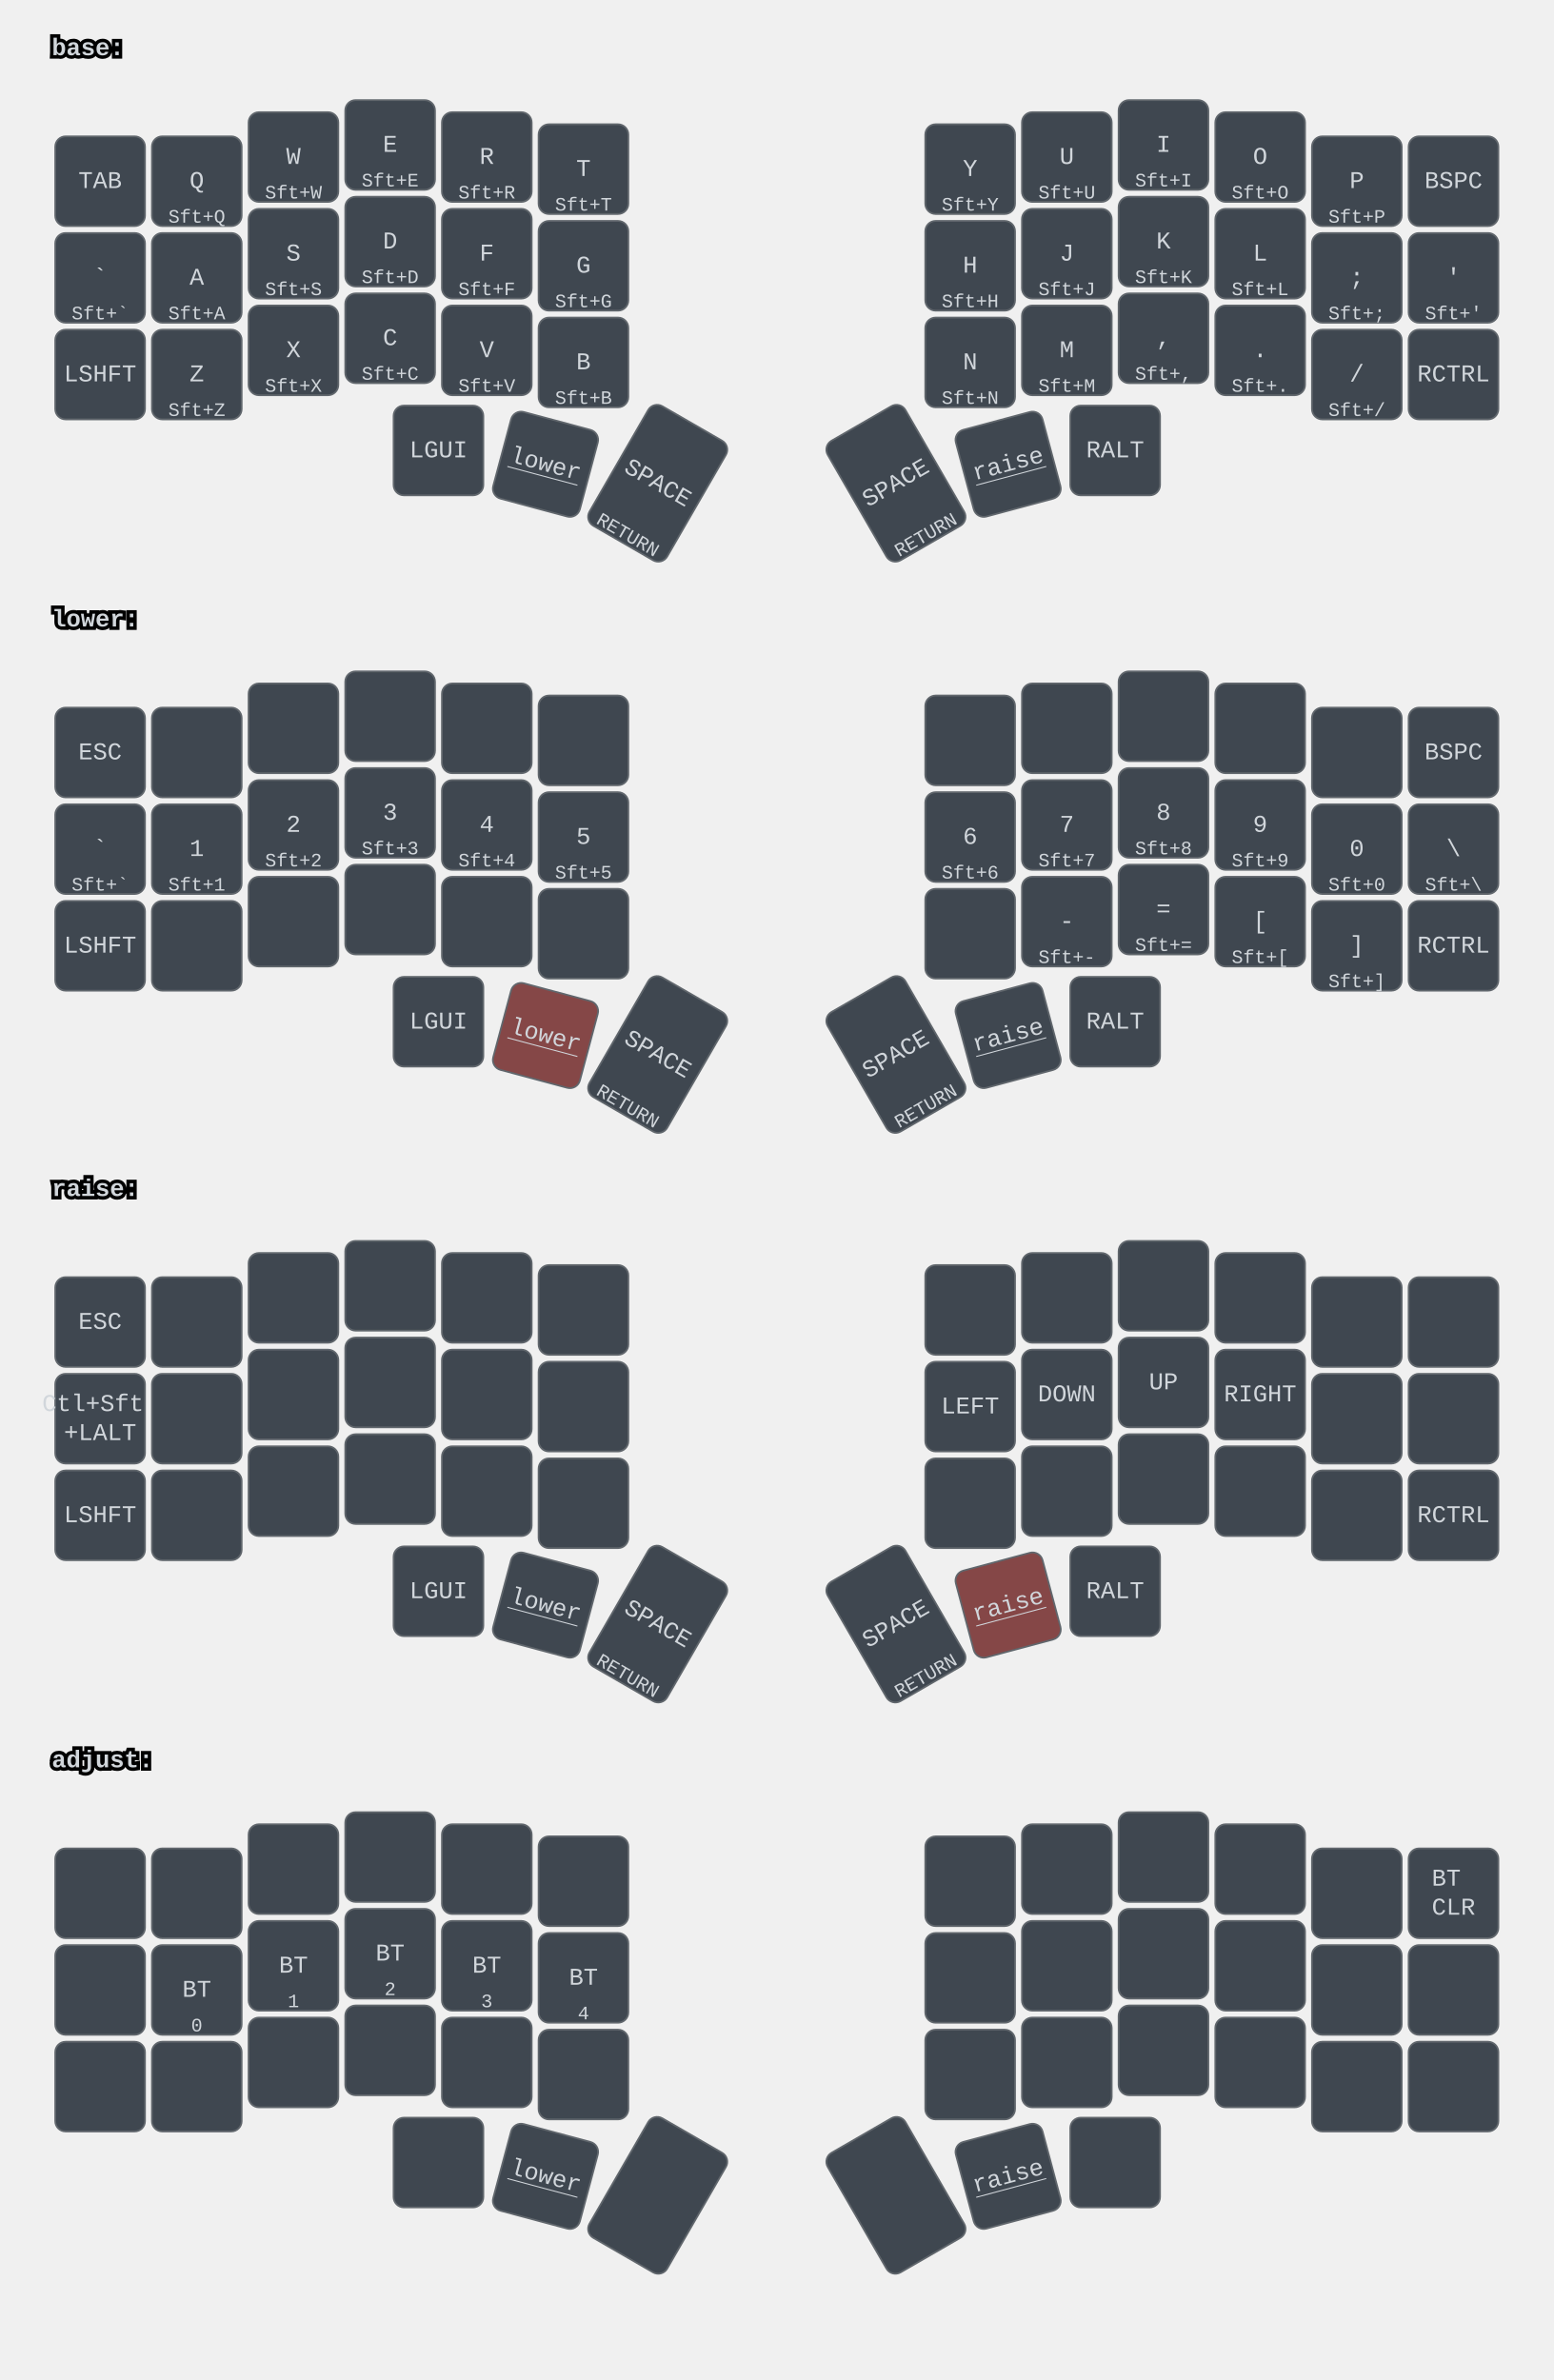
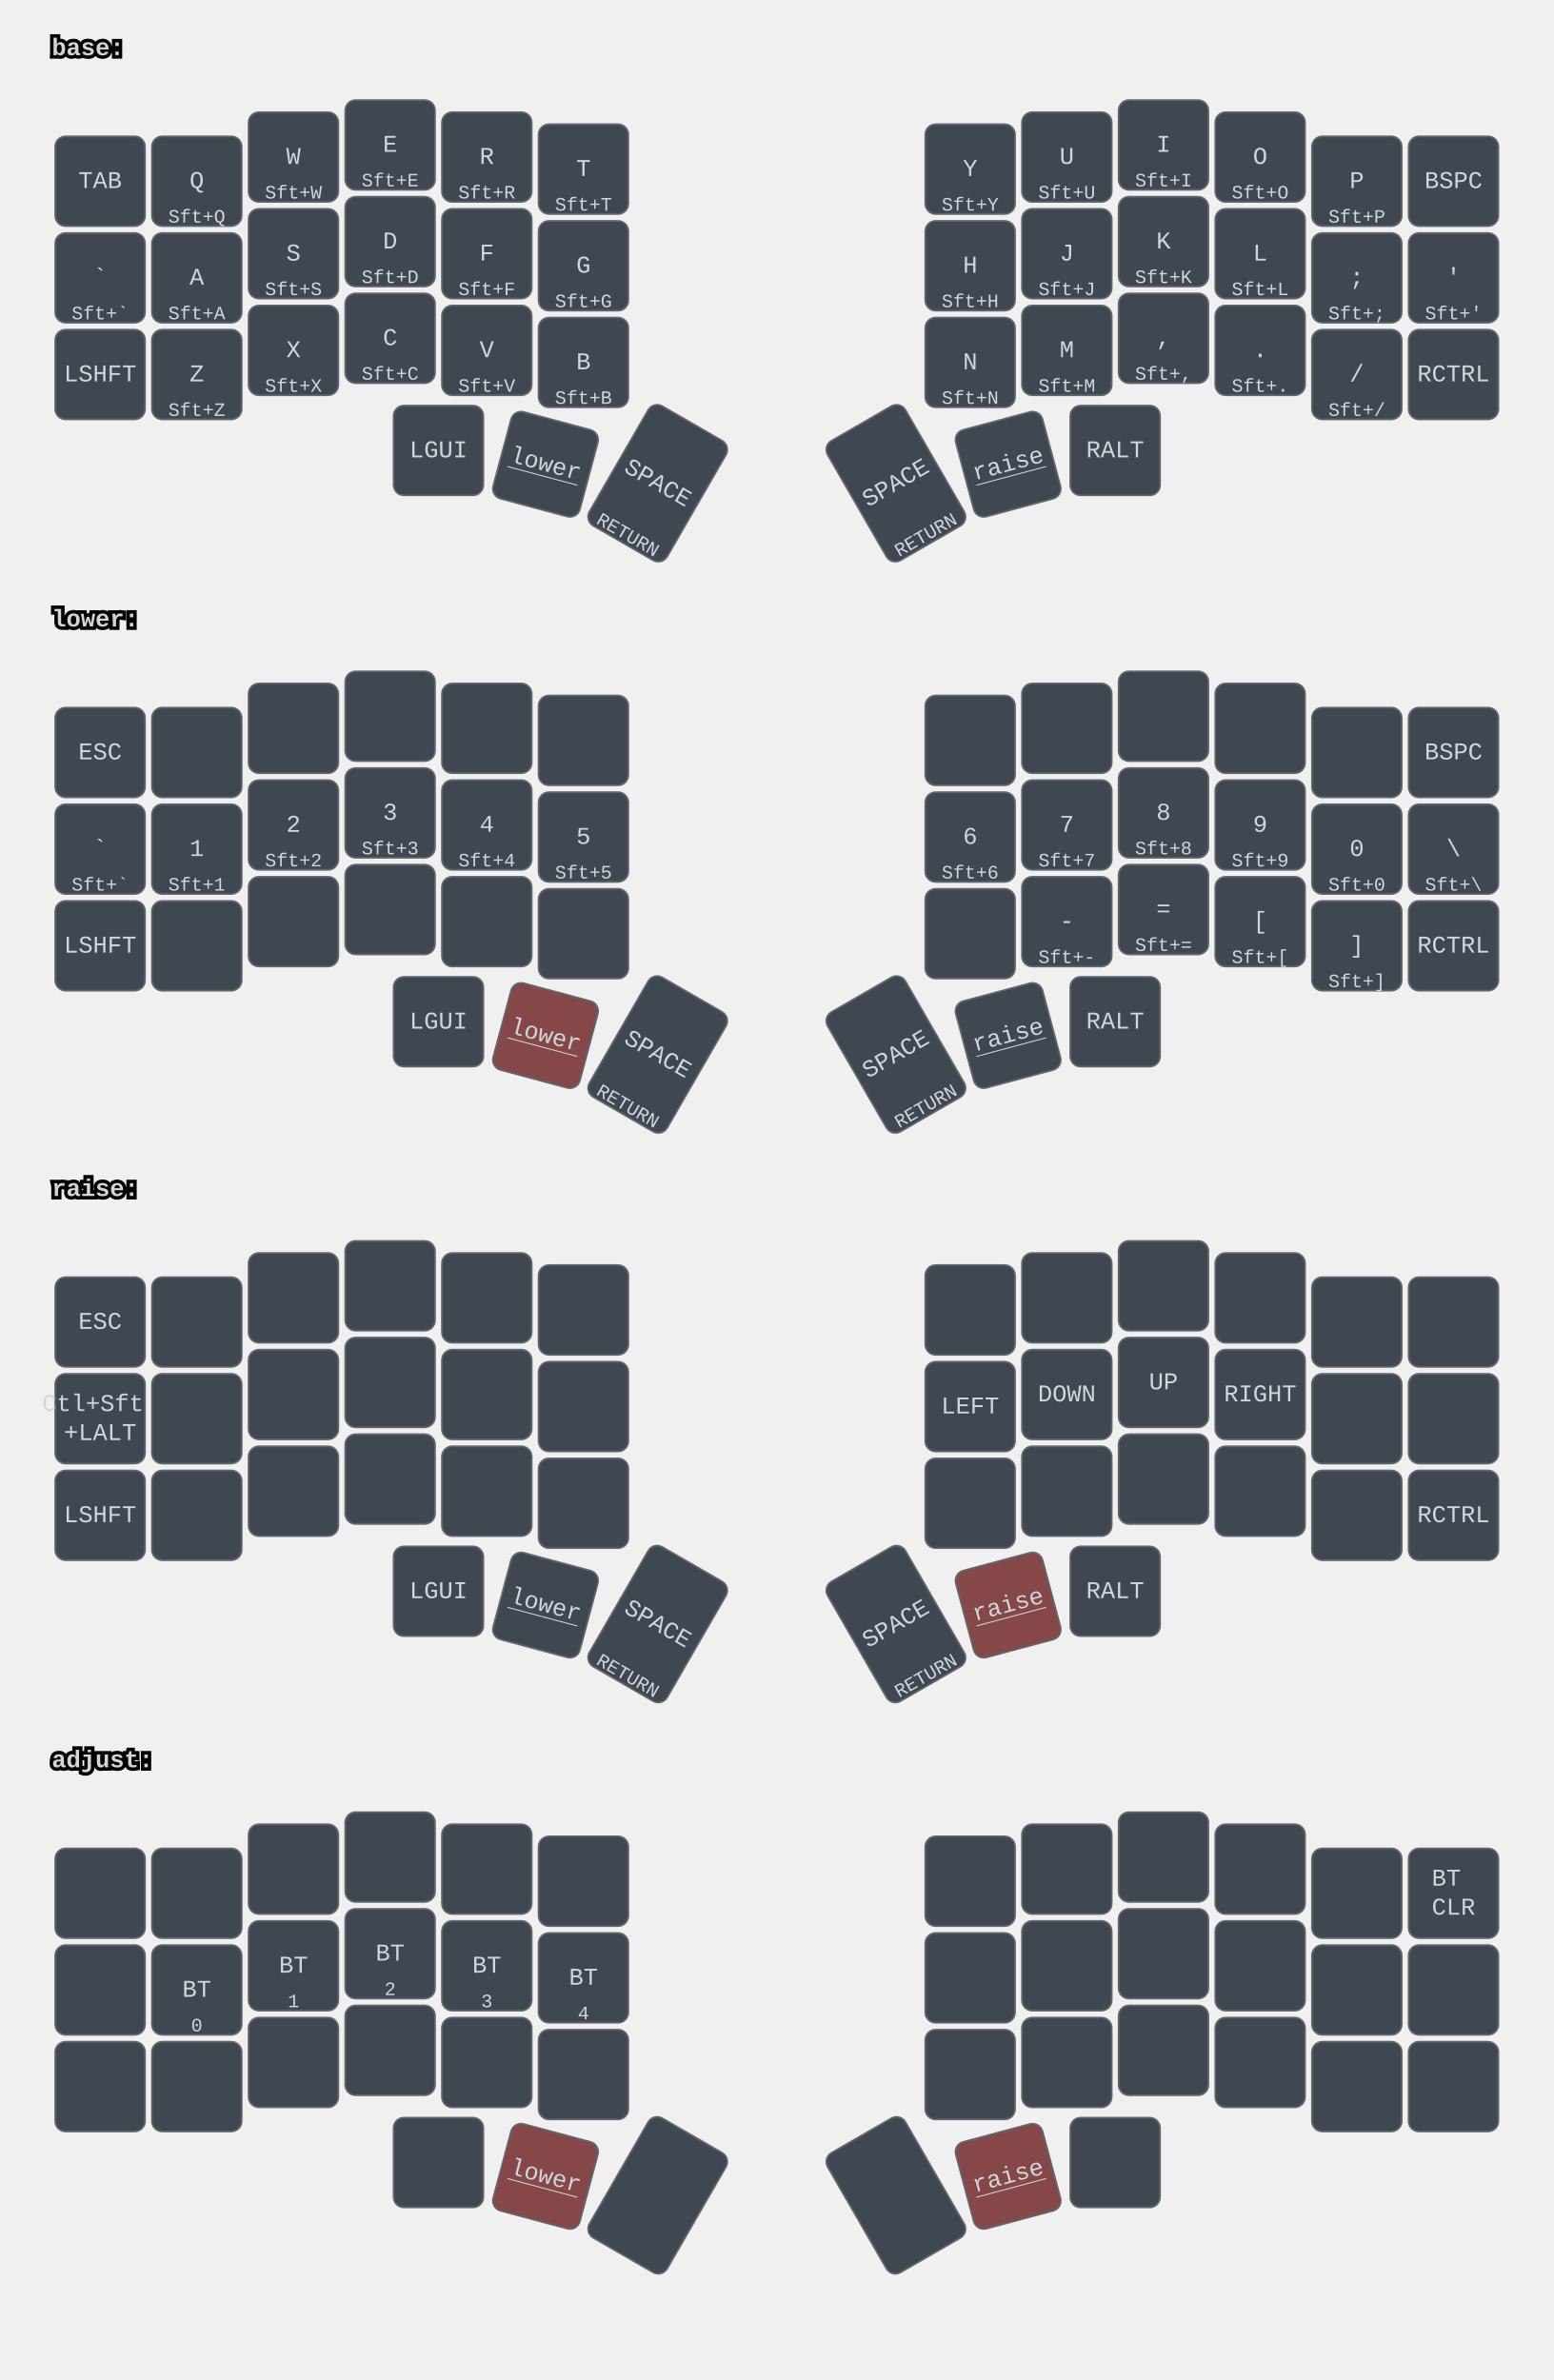
<svg xmlns="http://www.w3.org/2000/svg" width="900" height="1379" viewBox="0 0 900 1379" class="keymap">
  <style>/* inherit to force styles through use tags */
svg path {
    fill: inherit;
}

/* font and background color specifications */
svg.keymap {
    font-family: SFMono-Regular,Consolas,Liberation Mono,Menlo,monospace;
    font-size: 14px;
    font-kerning: normal;
    text-rendering: optimizeLegibility;
    fill: #24292e;
}

/* default key styling */
rect.key {
    fill: #f6f8fa;
}

rect.key, rect.combo {
    stroke: #c9cccf;
    stroke-width: 1;
}

/* default key side styling, only used is draw_key_sides is set */
rect.side {
    filter: brightness(90%);
}

/* color accent for combo boxes */
rect.combo, rect.combo-separate {
    fill: #cdf;
}

/* color accent for held keys */
rect.held, rect.combo.held {
    fill: #fdd;
}

/* color accent for ghost (optional) keys */
rect.ghost, rect.combo.ghost {
    stroke-dasharray: 4, 4;
    stroke-width: 2;
}

text {
    text-anchor: middle;
    dominant-baseline: middle;
}

/* styling for layer labels */
text.label {
    font-weight: bold;
    text-anchor: start;
    stroke: white;
    stroke-width: 4;
    paint-order: stroke;
}

/* styling for optional footer */
text.footer {
    text-anchor: end;
    dominant-baseline: auto;
    stroke: white;
    stroke-width: 4;
    paint-order: stroke;
}

/* styling for combo tap, and key non-tap label text */
text.combo, text.hold, text.shifted, text.left, text.right {
    font-size: 11px;
}

text.hold {
    text-anchor: middle;
    dominant-baseline: auto;
}

text.shifted {
    text-anchor: middle;
    dominant-baseline: hanging;
}

text.left {
    text-anchor: start;
}

text.right {
    text-anchor: end;
}

text.layer-activator {
    text-decoration: underline;
}

/* styling for hold/shifted label text in combo box */
text.combo.hold, text.combo.shifted, text.combo.left, text.combo.right {
    font-size: 8px;
}

/* lighter symbol for transparent keys */
text.trans {
    fill: #7b7e81;
}

/* styling for combo dendrons */
path.combo {
    stroke-width: 1;
    stroke: gray;
    fill: none;
}

/* Start Tabler Icons Cleanup */
/* cannot use height/width with glyphs */
.icon-tabler &gt; path {
    fill: inherit;
    stroke: inherit;
    stroke-width: 2;
}
/* hide tabler's default box */
.icon-tabler &gt; path[stroke="none"][fill="none"] {
    visibility: hidden;
}
/* End Tabler Icons Cleanup */

svg.keymap { fill: #d1d6db; }
rect.key { fill: #3f4750; }
rect.key, rect.combo { stroke: #60666c; }
rect.combo, rect.combo-separate { fill: #1f3d7a; }
rect.held, rect.combo.held { fill: #854747; }
text.label, text.footer { stroke: black; }
text.trans { fill: #7e8184; }
path.combo { stroke: #7f7f7f; }
</style>
  <g transform="translate(30, 0)" class="layer-base">
    <text x="0" y="28" class="label" id="base">base:</text>
    <g transform="translate(0, 56)">
      <g transform="translate(28, 49)" class="key keypos-0">
        <rect rx="6" ry="6" x="-26" y="-26" width="52" height="52" class="key" />
        <text x="0" y="0" class="key tap">TAB</text>
      </g>
      <g transform="translate(84, 49)" class="key keypos-1">
        <rect rx="6" ry="6" x="-26" y="-26" width="52" height="52" class="key" />
        <text x="0" y="0" class="key tap">Q</text>
        <text x="0" y="24" class="key hold">Sft+Q</text>
      </g>
      <g transform="translate(140, 35)" class="key keypos-2">
        <rect rx="6" ry="6" x="-26" y="-26" width="52" height="52" class="key" />
        <text x="0" y="0" class="key tap">W</text>
        <text x="0" y="24" class="key hold">Sft+W</text>
      </g>
      <g transform="translate(196, 28)" class="key keypos-3">
        <rect rx="6" ry="6" x="-26" y="-26" width="52" height="52" class="key" />
        <text x="0" y="0" class="key tap">E</text>
        <text x="0" y="24" class="key hold">Sft+E</text>
      </g>
      <g transform="translate(252, 35)" class="key keypos-4">
        <rect rx="6" ry="6" x="-26" y="-26" width="52" height="52" class="key" />
        <text x="0" y="0" class="key tap">R</text>
        <text x="0" y="24" class="key hold">Sft+R</text>
      </g>
      <g transform="translate(308, 42)" class="key keypos-5">
        <rect rx="6" ry="6" x="-26" y="-26" width="52" height="52" class="key" />
        <text x="0" y="0" class="key tap">T</text>
        <text x="0" y="24" class="key hold">Sft+T</text>
      </g>
      <g transform="translate(532, 42)" class="key keypos-6">
        <rect rx="6" ry="6" x="-26" y="-26" width="52" height="52" class="key" />
        <text x="0" y="0" class="key tap">Y</text>
        <text x="0" y="24" class="key hold">Sft+Y</text>
      </g>
      <g transform="translate(588, 35)" class="key keypos-7">
        <rect rx="6" ry="6" x="-26" y="-26" width="52" height="52" class="key" />
        <text x="0" y="0" class="key tap">U</text>
        <text x="0" y="24" class="key hold">Sft+U</text>
      </g>
      <g transform="translate(644, 28)" class="key keypos-8">
        <rect rx="6" ry="6" x="-26" y="-26" width="52" height="52" class="key" />
        <text x="0" y="0" class="key tap">I</text>
        <text x="0" y="24" class="key hold">Sft+I</text>
      </g>
      <g transform="translate(700, 35)" class="key keypos-9">
        <rect rx="6" ry="6" x="-26" y="-26" width="52" height="52" class="key" />
        <text x="0" y="0" class="key tap">O</text>
        <text x="0" y="24" class="key hold">Sft+O</text>
      </g>
      <g transform="translate(756, 49)" class="key keypos-10">
        <rect rx="6" ry="6" x="-26" y="-26" width="52" height="52" class="key" />
        <text x="0" y="0" class="key tap">P</text>
        <text x="0" y="24" class="key hold">Sft+P</text>
      </g>
      <g transform="translate(812, 49)" class="key keypos-11">
        <rect rx="6" ry="6" x="-26" y="-26" width="52" height="52" class="key" />
        <text x="0" y="0" class="key tap">BSPC</text>
      </g>
      <g transform="translate(28, 105)" class="key keypos-12">
        <rect rx="6" ry="6" x="-26" y="-26" width="52" height="52" class="key" />
        <text x="0" y="0" class="key tap">`</text>
        <text x="0" y="24" class="key hold">Sft+`</text>
      </g>
      <g transform="translate(84, 105)" class="key keypos-13">
        <rect rx="6" ry="6" x="-26" y="-26" width="52" height="52" class="key" />
        <text x="0" y="0" class="key tap">A</text>
        <text x="0" y="24" class="key hold">Sft+A</text>
      </g>
      <g transform="translate(140, 91)" class="key keypos-14">
        <rect rx="6" ry="6" x="-26" y="-26" width="52" height="52" class="key" />
        <text x="0" y="0" class="key tap">S</text>
        <text x="0" y="24" class="key hold">Sft+S</text>
      </g>
      <g transform="translate(196, 84)" class="key keypos-15">
        <rect rx="6" ry="6" x="-26" y="-26" width="52" height="52" class="key" />
        <text x="0" y="0" class="key tap">D</text>
        <text x="0" y="24" class="key hold">Sft+D</text>
      </g>
      <g transform="translate(252, 91)" class="key keypos-16">
        <rect rx="6" ry="6" x="-26" y="-26" width="52" height="52" class="key" />
        <text x="0" y="0" class="key tap">F</text>
        <text x="0" y="24" class="key hold">Sft+F</text>
      </g>
      <g transform="translate(308, 98)" class="key keypos-17">
        <rect rx="6" ry="6" x="-26" y="-26" width="52" height="52" class="key" />
        <text x="0" y="0" class="key tap">G</text>
        <text x="0" y="24" class="key hold">Sft+G</text>
      </g>
      <g transform="translate(532, 98)" class="key keypos-18">
        <rect rx="6" ry="6" x="-26" y="-26" width="52" height="52" class="key" />
        <text x="0" y="0" class="key tap">H</text>
        <text x="0" y="24" class="key hold">Sft+H</text>
      </g>
      <g transform="translate(588, 91)" class="key keypos-19">
        <rect rx="6" ry="6" x="-26" y="-26" width="52" height="52" class="key" />
        <text x="0" y="0" class="key tap">J</text>
        <text x="0" y="24" class="key hold">Sft+J</text>
      </g>
      <g transform="translate(644, 84)" class="key keypos-20">
        <rect rx="6" ry="6" x="-26" y="-26" width="52" height="52" class="key" />
        <text x="0" y="0" class="key tap">K</text>
        <text x="0" y="24" class="key hold">Sft+K</text>
      </g>
      <g transform="translate(700, 91)" class="key keypos-21">
        <rect rx="6" ry="6" x="-26" y="-26" width="52" height="52" class="key" />
        <text x="0" y="0" class="key tap">L</text>
        <text x="0" y="24" class="key hold">Sft+L</text>
      </g>
      <g transform="translate(756, 105)" class="key keypos-22">
        <rect rx="6" ry="6" x="-26" y="-26" width="52" height="52" class="key" />
        <text x="0" y="0" class="key tap">;</text>
        <text x="0" y="24" class="key hold">Sft+;</text>
      </g>
      <g transform="translate(812, 105)" class="key keypos-23">
        <rect rx="6" ry="6" x="-26" y="-26" width="52" height="52" class="key" />
        <text x="0" y="0" class="key tap">'</text>
        <text x="0" y="24" class="key hold">Sft+'</text>
      </g>
      <g transform="translate(28, 161)" class="key keypos-24">
        <rect rx="6" ry="6" x="-26" y="-26" width="52" height="52" class="key" />
        <text x="0" y="0" class="key tap">LSHFT</text>
      </g>
      <g transform="translate(84, 161)" class="key keypos-25">
        <rect rx="6" ry="6" x="-26" y="-26" width="52" height="52" class="key" />
        <text x="0" y="0" class="key tap">Z</text>
        <text x="0" y="24" class="key hold">Sft+Z</text>
      </g>
      <g transform="translate(140, 147)" class="key keypos-26">
        <rect rx="6" ry="6" x="-26" y="-26" width="52" height="52" class="key" />
        <text x="0" y="0" class="key tap">X</text>
        <text x="0" y="24" class="key hold">Sft+X</text>
      </g>
      <g transform="translate(196, 140)" class="key keypos-27">
        <rect rx="6" ry="6" x="-26" y="-26" width="52" height="52" class="key" />
        <text x="0" y="0" class="key tap">C</text>
        <text x="0" y="24" class="key hold">Sft+C</text>
      </g>
      <g transform="translate(252, 147)" class="key keypos-28">
        <rect rx="6" ry="6" x="-26" y="-26" width="52" height="52" class="key" />
        <text x="0" y="0" class="key tap">V</text>
        <text x="0" y="24" class="key hold">Sft+V</text>
      </g>
      <g transform="translate(308, 154)" class="key keypos-29">
        <rect rx="6" ry="6" x="-26" y="-26" width="52" height="52" class="key" />
        <text x="0" y="0" class="key tap">B</text>
        <text x="0" y="24" class="key hold">Sft+B</text>
      </g>
      <g transform="translate(532, 154)" class="key keypos-30">
        <rect rx="6" ry="6" x="-26" y="-26" width="52" height="52" class="key" />
        <text x="0" y="0" class="key tap">N</text>
        <text x="0" y="24" class="key hold">Sft+N</text>
      </g>
      <g transform="translate(588, 147)" class="key keypos-31">
        <rect rx="6" ry="6" x="-26" y="-26" width="52" height="52" class="key" />
        <text x="0" y="0" class="key tap">M</text>
        <text x="0" y="24" class="key hold">Sft+M</text>
      </g>
      <g transform="translate(644, 140)" class="key keypos-32">
        <rect rx="6" ry="6" x="-26" y="-26" width="52" height="52" class="key" />
        <text x="0" y="0" class="key tap">,</text>
        <text x="0" y="24" class="key hold">Sft+,</text>
      </g>
      <g transform="translate(700, 147)" class="key keypos-33">
        <rect rx="6" ry="6" x="-26" y="-26" width="52" height="52" class="key" />
        <text x="0" y="0" class="key tap">.</text>
        <text x="0" y="24" class="key hold">Sft+.</text>
      </g>
      <g transform="translate(756, 161)" class="key keypos-34">
        <rect rx="6" ry="6" x="-26" y="-26" width="52" height="52" class="key" />
        <text x="0" y="0" class="key tap">/</text>
        <text x="0" y="24" class="key hold">Sft+/</text>
      </g>
      <g transform="translate(812, 161)" class="key keypos-35">
        <rect rx="6" ry="6" x="-26" y="-26" width="52" height="52" class="key" />
        <text x="0" y="0" class="key tap">RCTRL</text>
      </g>
      <g transform="translate(224, 205)" class="key keypos-36">
        <rect rx="6" ry="6" x="-26" y="-26" width="52" height="52" class="key" />
        <text x="0" y="0" class="key tap">LGUI</text>
      </g>
      <g transform="translate(286, 213) rotate(15.0)" class="key keypos-37">
        <rect rx="6" ry="6" x="-26" y="-26" width="52" height="52" class="key" />
        <a href="#lower">
          <text x="0" y="0" class="key tap layer-activator">lower</text>
        </a>
      </g>
      <g transform="translate(351, 224) rotate(30.0)" class="key keypos-38">
        <rect rx="6" ry="6" x="-26" y="-40" width="52" height="80" class="key" />
        <text x="0" y="0" class="key tap">SPACE</text>
        <text x="0" y="38" class="key hold">RETURN</text>
      </g>
      <g transform="translate(489, 224) rotate(-30.0)" class="key keypos-39">
        <rect rx="6" ry="6" x="-26" y="-40" width="52" height="80" class="key" />
        <text x="0" y="0" class="key tap">SPACE</text>
        <text x="0" y="38" class="key hold">RETURN</text>
      </g>
      <g transform="translate(554, 213) rotate(-15.0)" class="key keypos-40">
        <rect rx="6" ry="6" x="-26" y="-26" width="52" height="52" class="key" />
        <a href="#raise">
          <text x="0" y="0" class="key tap layer-activator">raise</text>
        </a>
      </g>
      <g transform="translate(616, 205)" class="key keypos-41">
        <rect rx="6" ry="6" x="-26" y="-26" width="52" height="52" class="key" />
        <text x="0" y="0" class="key tap">RALT</text>
      </g>
    </g>
  </g>
  <g transform="translate(30, 331)" class="layer-lower">
    <text x="0" y="28" class="label" id="lower">lower:</text>
    <g transform="translate(0, 56)">
      <g transform="translate(28, 49)" class="key keypos-0">
        <rect rx="6" ry="6" x="-26" y="-26" width="52" height="52" class="key" />
        <text x="0" y="0" class="key tap">ESC</text>
      </g>
      <g transform="translate(84, 49)" class="key keypos-1">
        <rect rx="6" ry="6" x="-26" y="-26" width="52" height="52" class="key" />
      </g>
      <g transform="translate(140, 35)" class="key keypos-2">
        <rect rx="6" ry="6" x="-26" y="-26" width="52" height="52" class="key" />
      </g>
      <g transform="translate(196, 28)" class="key keypos-3">
        <rect rx="6" ry="6" x="-26" y="-26" width="52" height="52" class="key" />
      </g>
      <g transform="translate(252, 35)" class="key keypos-4">
        <rect rx="6" ry="6" x="-26" y="-26" width="52" height="52" class="key" />
      </g>
      <g transform="translate(308, 42)" class="key keypos-5">
        <rect rx="6" ry="6" x="-26" y="-26" width="52" height="52" class="key" />
      </g>
      <g transform="translate(532, 42)" class="key keypos-6">
        <rect rx="6" ry="6" x="-26" y="-26" width="52" height="52" class="key" />
      </g>
      <g transform="translate(588, 35)" class="key keypos-7">
        <rect rx="6" ry="6" x="-26" y="-26" width="52" height="52" class="key" />
      </g>
      <g transform="translate(644, 28)" class="key keypos-8">
        <rect rx="6" ry="6" x="-26" y="-26" width="52" height="52" class="key" />
      </g>
      <g transform="translate(700, 35)" class="key keypos-9">
        <rect rx="6" ry="6" x="-26" y="-26" width="52" height="52" class="key" />
      </g>
      <g transform="translate(756, 49)" class="key keypos-10">
        <rect rx="6" ry="6" x="-26" y="-26" width="52" height="52" class="key" />
      </g>
      <g transform="translate(812, 49)" class="key keypos-11">
        <rect rx="6" ry="6" x="-26" y="-26" width="52" height="52" class="key" />
        <text x="0" y="0" class="key tap">BSPC</text>
      </g>
      <g transform="translate(28, 105)" class="key keypos-12">
        <rect rx="6" ry="6" x="-26" y="-26" width="52" height="52" class="key" />
        <text x="0" y="0" class="key tap">`</text>
        <text x="0" y="24" class="key hold">Sft+`</text>
      </g>
      <g transform="translate(84, 105)" class="key keypos-13">
        <rect rx="6" ry="6" x="-26" y="-26" width="52" height="52" class="key" />
        <text x="0" y="0" class="key tap">1</text>
        <text x="0" y="24" class="key hold">Sft+1</text>
      </g>
      <g transform="translate(140, 91)" class="key keypos-14">
        <rect rx="6" ry="6" x="-26" y="-26" width="52" height="52" class="key" />
        <text x="0" y="0" class="key tap">2</text>
        <text x="0" y="24" class="key hold">Sft+2</text>
      </g>
      <g transform="translate(196, 84)" class="key keypos-15">
        <rect rx="6" ry="6" x="-26" y="-26" width="52" height="52" class="key" />
        <text x="0" y="0" class="key tap">3</text>
        <text x="0" y="24" class="key hold">Sft+3</text>
      </g>
      <g transform="translate(252, 91)" class="key keypos-16">
        <rect rx="6" ry="6" x="-26" y="-26" width="52" height="52" class="key" />
        <text x="0" y="0" class="key tap">4</text>
        <text x="0" y="24" class="key hold">Sft+4</text>
      </g>
      <g transform="translate(308, 98)" class="key keypos-17">
        <rect rx="6" ry="6" x="-26" y="-26" width="52" height="52" class="key" />
        <text x="0" y="0" class="key tap">5</text>
        <text x="0" y="24" class="key hold">Sft+5</text>
      </g>
      <g transform="translate(532, 98)" class="key keypos-18">
        <rect rx="6" ry="6" x="-26" y="-26" width="52" height="52" class="key" />
        <text x="0" y="0" class="key tap">6</text>
        <text x="0" y="24" class="key hold">Sft+6</text>
      </g>
      <g transform="translate(588, 91)" class="key keypos-19">
        <rect rx="6" ry="6" x="-26" y="-26" width="52" height="52" class="key" />
        <text x="0" y="0" class="key tap">7</text>
        <text x="0" y="24" class="key hold">Sft+7</text>
      </g>
      <g transform="translate(644, 84)" class="key keypos-20">
        <rect rx="6" ry="6" x="-26" y="-26" width="52" height="52" class="key" />
        <text x="0" y="0" class="key tap">8</text>
        <text x="0" y="24" class="key hold">Sft+8</text>
      </g>
      <g transform="translate(700, 91)" class="key keypos-21">
        <rect rx="6" ry="6" x="-26" y="-26" width="52" height="52" class="key" />
        <text x="0" y="0" class="key tap">9</text>
        <text x="0" y="24" class="key hold">Sft+9</text>
      </g>
      <g transform="translate(756, 105)" class="key keypos-22">
        <rect rx="6" ry="6" x="-26" y="-26" width="52" height="52" class="key" />
        <text x="0" y="0" class="key tap">0</text>
        <text x="0" y="24" class="key hold">Sft+0</text>
      </g>
      <g transform="translate(812, 105)" class="key keypos-23">
        <rect rx="6" ry="6" x="-26" y="-26" width="52" height="52" class="key" />
        <text x="0" y="0" class="key tap">\</text>
        <text x="0" y="24" class="key hold">Sft+\</text>
      </g>
      <g transform="translate(28, 161)" class="key keypos-24">
        <rect rx="6" ry="6" x="-26" y="-26" width="52" height="52" class="key" />
        <text x="0" y="0" class="key tap">LSHFT</text>
      </g>
      <g transform="translate(84, 161)" class="key keypos-25">
        <rect rx="6" ry="6" x="-26" y="-26" width="52" height="52" class="key" />
      </g>
      <g transform="translate(140, 147)" class="key keypos-26">
        <rect rx="6" ry="6" x="-26" y="-26" width="52" height="52" class="key" />
      </g>
      <g transform="translate(196, 140)" class="key keypos-27">
        <rect rx="6" ry="6" x="-26" y="-26" width="52" height="52" class="key" />
      </g>
      <g transform="translate(252, 147)" class="key keypos-28">
        <rect rx="6" ry="6" x="-26" y="-26" width="52" height="52" class="key" />
      </g>
      <g transform="translate(308, 154)" class="key keypos-29">
        <rect rx="6" ry="6" x="-26" y="-26" width="52" height="52" class="key" />
      </g>
      <g transform="translate(532, 154)" class="key keypos-30">
        <rect rx="6" ry="6" x="-26" y="-26" width="52" height="52" class="key" />
      </g>
      <g transform="translate(588, 147)" class="key keypos-31">
        <rect rx="6" ry="6" x="-26" y="-26" width="52" height="52" class="key" />
        <text x="0" y="0" class="key tap">-</text>
        <text x="0" y="24" class="key hold">Sft+-</text>
      </g>
      <g transform="translate(644, 140)" class="key keypos-32">
        <rect rx="6" ry="6" x="-26" y="-26" width="52" height="52" class="key" />
        <text x="0" y="0" class="key tap">=</text>
        <text x="0" y="24" class="key hold">Sft+=</text>
      </g>
      <g transform="translate(700, 147)" class="key keypos-33">
        <rect rx="6" ry="6" x="-26" y="-26" width="52" height="52" class="key" />
        <text x="0" y="0" class="key tap">[</text>
        <text x="0" y="24" class="key hold">Sft+[</text>
      </g>
      <g transform="translate(756, 161)" class="key keypos-34">
        <rect rx="6" ry="6" x="-26" y="-26" width="52" height="52" class="key" />
        <text x="0" y="0" class="key tap">]</text>
        <text x="0" y="24" class="key hold">Sft+]</text>
      </g>
      <g transform="translate(812, 161)" class="key keypos-35">
        <rect rx="6" ry="6" x="-26" y="-26" width="52" height="52" class="key" />
        <text x="0" y="0" class="key tap">RCTRL</text>
      </g>
      <g transform="translate(224, 205)" class="key keypos-36">
        <rect rx="6" ry="6" x="-26" y="-26" width="52" height="52" class="key" />
        <text x="0" y="0" class="key tap">LGUI</text>
      </g>
      <g transform="translate(286, 213) rotate(15.0)" class="key held keypos-37">
        <rect rx="6" ry="6" x="-26" y="-26" width="52" height="52" class="key held" />
        <a href="#lower">
          <text x="0" y="0" class="key held tap layer-activator">lower</text>
        </a>
      </g>
      <g transform="translate(351, 224) rotate(30.0)" class="key keypos-38">
        <rect rx="6" ry="6" x="-26" y="-40" width="52" height="80" class="key" />
        <text x="0" y="0" class="key tap">SPACE</text>
        <text x="0" y="38" class="key hold">RETURN</text>
      </g>
      <g transform="translate(489, 224) rotate(-30.0)" class="key keypos-39">
        <rect rx="6" ry="6" x="-26" y="-40" width="52" height="80" class="key" />
        <text x="0" y="0" class="key tap">SPACE</text>
        <text x="0" y="38" class="key hold">RETURN</text>
      </g>
      <g transform="translate(554, 213) rotate(-15.0)" class="key keypos-40">
        <rect rx="6" ry="6" x="-26" y="-26" width="52" height="52" class="key" />
        <a href="#raise">
          <text x="0" y="0" class="key tap layer-activator">raise</text>
        </a>
      </g>
      <g transform="translate(616, 205)" class="key keypos-41">
        <rect rx="6" ry="6" x="-26" y="-26" width="52" height="52" class="key" />
        <text x="0" y="0" class="key tap">RALT</text>
      </g>
    </g>
  </g>
  <g transform="translate(30, 661)" class="layer-raise">
    <text x="0" y="28" class="label" id="raise">raise:</text>
    <g transform="translate(0, 56)">
      <g transform="translate(28, 49)" class="key keypos-0">
        <rect rx="6" ry="6" x="-26" y="-26" width="52" height="52" class="key" />
        <text x="0" y="0" class="key tap">ESC</text>
      </g>
      <g transform="translate(84, 49)" class="key keypos-1">
        <rect rx="6" ry="6" x="-26" y="-26" width="52" height="52" class="key" />
      </g>
      <g transform="translate(140, 35)" class="key keypos-2">
        <rect rx="6" ry="6" x="-26" y="-26" width="52" height="52" class="key" />
      </g>
      <g transform="translate(196, 28)" class="key keypos-3">
        <rect rx="6" ry="6" x="-26" y="-26" width="52" height="52" class="key" />
      </g>
      <g transform="translate(252, 35)" class="key keypos-4">
        <rect rx="6" ry="6" x="-26" y="-26" width="52" height="52" class="key" />
      </g>
      <g transform="translate(308, 42)" class="key keypos-5">
        <rect rx="6" ry="6" x="-26" y="-26" width="52" height="52" class="key" />
      </g>
      <g transform="translate(532, 42)" class="key keypos-6">
        <rect rx="6" ry="6" x="-26" y="-26" width="52" height="52" class="key" />
      </g>
      <g transform="translate(588, 35)" class="key keypos-7">
        <rect rx="6" ry="6" x="-26" y="-26" width="52" height="52" class="key" />
      </g>
      <g transform="translate(644, 28)" class="key keypos-8">
        <rect rx="6" ry="6" x="-26" y="-26" width="52" height="52" class="key" />
      </g>
      <g transform="translate(700, 35)" class="key keypos-9">
        <rect rx="6" ry="6" x="-26" y="-26" width="52" height="52" class="key" />
      </g>
      <g transform="translate(756, 49)" class="key keypos-10">
        <rect rx="6" ry="6" x="-26" y="-26" width="52" height="52" class="key" />
      </g>
      <g transform="translate(812, 49)" class="key keypos-11">
        <rect rx="6" ry="6" x="-26" y="-26" width="52" height="52" class="key" />
      </g>
      <g transform="translate(28, 105)" class="key keypos-12">
        <rect rx="6" ry="6" x="-26" y="-26" width="52" height="52" class="key" />
        <text x="0" y="0" class="key tap">
          <tspan x="0" dy="-0.6em">Ctl+Sft</tspan>
          <tspan x="0" dy="1.2em">+LALT</tspan>
        </text>
      </g>
      <g transform="translate(84, 105)" class="key keypos-13">
        <rect rx="6" ry="6" x="-26" y="-26" width="52" height="52" class="key" />
      </g>
      <g transform="translate(140, 91)" class="key keypos-14">
        <rect rx="6" ry="6" x="-26" y="-26" width="52" height="52" class="key" />
      </g>
      <g transform="translate(196, 84)" class="key keypos-15">
        <rect rx="6" ry="6" x="-26" y="-26" width="52" height="52" class="key" />
      </g>
      <g transform="translate(252, 91)" class="key keypos-16">
        <rect rx="6" ry="6" x="-26" y="-26" width="52" height="52" class="key" />
      </g>
      <g transform="translate(308, 98)" class="key keypos-17">
        <rect rx="6" ry="6" x="-26" y="-26" width="52" height="52" class="key" />
      </g>
      <g transform="translate(532, 98)" class="key keypos-18">
        <rect rx="6" ry="6" x="-26" y="-26" width="52" height="52" class="key" />
        <text x="0" y="0" class="key tap">LEFT</text>
      </g>
      <g transform="translate(588, 91)" class="key keypos-19">
        <rect rx="6" ry="6" x="-26" y="-26" width="52" height="52" class="key" />
        <text x="0" y="0" class="key tap">DOWN</text>
      </g>
      <g transform="translate(644, 84)" class="key keypos-20">
        <rect rx="6" ry="6" x="-26" y="-26" width="52" height="52" class="key" />
        <text x="0" y="0" class="key tap">UP</text>
      </g>
      <g transform="translate(700, 91)" class="key keypos-21">
        <rect rx="6" ry="6" x="-26" y="-26" width="52" height="52" class="key" />
        <text x="0" y="0" class="key tap">RIGHT</text>
      </g>
      <g transform="translate(756, 105)" class="key keypos-22">
        <rect rx="6" ry="6" x="-26" y="-26" width="52" height="52" class="key" />
      </g>
      <g transform="translate(812, 105)" class="key keypos-23">
        <rect rx="6" ry="6" x="-26" y="-26" width="52" height="52" class="key" />
      </g>
      <g transform="translate(28, 161)" class="key keypos-24">
        <rect rx="6" ry="6" x="-26" y="-26" width="52" height="52" class="key" />
        <text x="0" y="0" class="key tap">LSHFT</text>
      </g>
      <g transform="translate(84, 161)" class="key keypos-25">
        <rect rx="6" ry="6" x="-26" y="-26" width="52" height="52" class="key" />
      </g>
      <g transform="translate(140, 147)" class="key keypos-26">
        <rect rx="6" ry="6" x="-26" y="-26" width="52" height="52" class="key" />
      </g>
      <g transform="translate(196, 140)" class="key keypos-27">
        <rect rx="6" ry="6" x="-26" y="-26" width="52" height="52" class="key" />
      </g>
      <g transform="translate(252, 147)" class="key keypos-28">
        <rect rx="6" ry="6" x="-26" y="-26" width="52" height="52" class="key" />
      </g>
      <g transform="translate(308, 154)" class="key keypos-29">
        <rect rx="6" ry="6" x="-26" y="-26" width="52" height="52" class="key" />
      </g>
      <g transform="translate(532, 154)" class="key keypos-30">
        <rect rx="6" ry="6" x="-26" y="-26" width="52" height="52" class="key" />
      </g>
      <g transform="translate(588, 147)" class="key keypos-31">
        <rect rx="6" ry="6" x="-26" y="-26" width="52" height="52" class="key" />
      </g>
      <g transform="translate(644, 140)" class="key keypos-32">
        <rect rx="6" ry="6" x="-26" y="-26" width="52" height="52" class="key" />
      </g>
      <g transform="translate(700, 147)" class="key keypos-33">
        <rect rx="6" ry="6" x="-26" y="-26" width="52" height="52" class="key" />
      </g>
      <g transform="translate(756, 161)" class="key keypos-34">
        <rect rx="6" ry="6" x="-26" y="-26" width="52" height="52" class="key" />
      </g>
      <g transform="translate(812, 161)" class="key keypos-35">
        <rect rx="6" ry="6" x="-26" y="-26" width="52" height="52" class="key" />
        <text x="0" y="0" class="key tap">RCTRL</text>
      </g>
      <g transform="translate(224, 205)" class="key keypos-36">
        <rect rx="6" ry="6" x="-26" y="-26" width="52" height="52" class="key" />
        <text x="0" y="0" class="key tap">LGUI</text>
      </g>
      <g transform="translate(286, 213) rotate(15.0)" class="key keypos-37">
        <rect rx="6" ry="6" x="-26" y="-26" width="52" height="52" class="key" />
        <a href="#lower">
          <text x="0" y="0" class="key tap layer-activator">lower</text>
        </a>
      </g>
      <g transform="translate(351, 224) rotate(30.0)" class="key keypos-38">
        <rect rx="6" ry="6" x="-26" y="-40" width="52" height="80" class="key" />
        <text x="0" y="0" class="key tap">SPACE</text>
        <text x="0" y="38" class="key hold">RETURN</text>
      </g>
      <g transform="translate(489, 224) rotate(-30.0)" class="key keypos-39">
        <rect rx="6" ry="6" x="-26" y="-40" width="52" height="80" class="key" />
        <text x="0" y="0" class="key tap">SPACE</text>
        <text x="0" y="38" class="key hold">RETURN</text>
      </g>
      <g transform="translate(554, 213) rotate(-15.0)" class="key held keypos-40">
        <rect rx="6" ry="6" x="-26" y="-26" width="52" height="52" class="key held" />
        <a href="#raise">
          <text x="0" y="0" class="key held tap layer-activator">raise</text>
        </a>
      </g>
      <g transform="translate(616, 205)" class="key keypos-41">
        <rect rx="6" ry="6" x="-26" y="-26" width="52" height="52" class="key" />
        <text x="0" y="0" class="key tap">RALT</text>
      </g>
    </g>
  </g>
  <g transform="translate(30, 992)" class="layer-adjust">
    <text x="0" y="28" class="label" id="adjust">adjust:</text>
    <g transform="translate(0, 56)">
      <g transform="translate(28, 49)" class="key keypos-0">
        <rect rx="6" ry="6" x="-26" y="-26" width="52" height="52" class="key" />
      </g>
      <g transform="translate(84, 49)" class="key keypos-1">
        <rect rx="6" ry="6" x="-26" y="-26" width="52" height="52" class="key" />
      </g>
      <g transform="translate(140, 35)" class="key keypos-2">
        <rect rx="6" ry="6" x="-26" y="-26" width="52" height="52" class="key" />
      </g>
      <g transform="translate(196, 28)" class="key keypos-3">
        <rect rx="6" ry="6" x="-26" y="-26" width="52" height="52" class="key" />
      </g>
      <g transform="translate(252, 35)" class="key keypos-4">
        <rect rx="6" ry="6" x="-26" y="-26" width="52" height="52" class="key" />
      </g>
      <g transform="translate(308, 42)" class="key keypos-5">
        <rect rx="6" ry="6" x="-26" y="-26" width="52" height="52" class="key" />
      </g>
      <g transform="translate(532, 42)" class="key keypos-6">
        <rect rx="6" ry="6" x="-26" y="-26" width="52" height="52" class="key" />
      </g>
      <g transform="translate(588, 35)" class="key keypos-7">
        <rect rx="6" ry="6" x="-26" y="-26" width="52" height="52" class="key" />
      </g>
      <g transform="translate(644, 28)" class="key keypos-8">
        <rect rx="6" ry="6" x="-26" y="-26" width="52" height="52" class="key" />
      </g>
      <g transform="translate(700, 35)" class="key keypos-9">
        <rect rx="6" ry="6" x="-26" y="-26" width="52" height="52" class="key" />
      </g>
      <g transform="translate(756, 49)" class="key keypos-10">
        <rect rx="6" ry="6" x="-26" y="-26" width="52" height="52" class="key" />
      </g>
      <g transform="translate(812, 49)" class="key keypos-11">
        <rect rx="6" ry="6" x="-26" y="-26" width="52" height="52" class="key" />
        <text x="0" y="0" class="key tap">
          <tspan x="0" dy="-0.6em">BT</tspan>
          <tspan x="0" dy="1.2em">CLR</tspan>
        </text>
      </g>
      <g transform="translate(28, 105)" class="key keypos-12">
        <rect rx="6" ry="6" x="-26" y="-26" width="52" height="52" class="key" />
      </g>
      <g transform="translate(84, 105)" class="key keypos-13">
        <rect rx="6" ry="6" x="-26" y="-26" width="52" height="52" class="key" />
        <text x="0" y="0" class="key tap">BT</text>
        <text x="0" y="24" class="key hold">0</text>
      </g>
      <g transform="translate(140, 91)" class="key keypos-14">
        <rect rx="6" ry="6" x="-26" y="-26" width="52" height="52" class="key" />
        <text x="0" y="0" class="key tap">BT</text>
        <text x="0" y="24" class="key hold">1</text>
      </g>
      <g transform="translate(196, 84)" class="key keypos-15">
        <rect rx="6" ry="6" x="-26" y="-26" width="52" height="52" class="key" />
        <text x="0" y="0" class="key tap">BT</text>
        <text x="0" y="24" class="key hold">2</text>
      </g>
      <g transform="translate(252, 91)" class="key keypos-16">
        <rect rx="6" ry="6" x="-26" y="-26" width="52" height="52" class="key" />
        <text x="0" y="0" class="key tap">BT</text>
        <text x="0" y="24" class="key hold">3</text>
      </g>
      <g transform="translate(308, 98)" class="key keypos-17">
        <rect rx="6" ry="6" x="-26" y="-26" width="52" height="52" class="key" />
        <text x="0" y="0" class="key tap">BT</text>
        <text x="0" y="24" class="key hold">4</text>
      </g>
      <g transform="translate(532, 98)" class="key keypos-18">
        <rect rx="6" ry="6" x="-26" y="-26" width="52" height="52" class="key" />
      </g>
      <g transform="translate(588, 91)" class="key keypos-19">
        <rect rx="6" ry="6" x="-26" y="-26" width="52" height="52" class="key" />
      </g>
      <g transform="translate(644, 84)" class="key keypos-20">
        <rect rx="6" ry="6" x="-26" y="-26" width="52" height="52" class="key" />
      </g>
      <g transform="translate(700, 91)" class="key keypos-21">
        <rect rx="6" ry="6" x="-26" y="-26" width="52" height="52" class="key" />
      </g>
      <g transform="translate(756, 105)" class="key keypos-22">
        <rect rx="6" ry="6" x="-26" y="-26" width="52" height="52" class="key" />
      </g>
      <g transform="translate(812, 105)" class="key keypos-23">
        <rect rx="6" ry="6" x="-26" y="-26" width="52" height="52" class="key" />
      </g>
      <g transform="translate(28, 161)" class="key keypos-24">
        <rect rx="6" ry="6" x="-26" y="-26" width="52" height="52" class="key" />
      </g>
      <g transform="translate(84, 161)" class="key keypos-25">
        <rect rx="6" ry="6" x="-26" y="-26" width="52" height="52" class="key" />
      </g>
      <g transform="translate(140, 147)" class="key keypos-26">
        <rect rx="6" ry="6" x="-26" y="-26" width="52" height="52" class="key" />
      </g>
      <g transform="translate(196, 140)" class="key keypos-27">
        <rect rx="6" ry="6" x="-26" y="-26" width="52" height="52" class="key" />
      </g>
      <g transform="translate(252, 147)" class="key keypos-28">
        <rect rx="6" ry="6" x="-26" y="-26" width="52" height="52" class="key" />
      </g>
      <g transform="translate(308, 154)" class="key keypos-29">
        <rect rx="6" ry="6" x="-26" y="-26" width="52" height="52" class="key" />
      </g>
      <g transform="translate(532, 154)" class="key keypos-30">
        <rect rx="6" ry="6" x="-26" y="-26" width="52" height="52" class="key" />
      </g>
      <g transform="translate(588, 147)" class="key keypos-31">
        <rect rx="6" ry="6" x="-26" y="-26" width="52" height="52" class="key" />
      </g>
      <g transform="translate(644, 140)" class="key keypos-32">
        <rect rx="6" ry="6" x="-26" y="-26" width="52" height="52" class="key" />
      </g>
      <g transform="translate(700, 147)" class="key keypos-33">
        <rect rx="6" ry="6" x="-26" y="-26" width="52" height="52" class="key" />
      </g>
      <g transform="translate(756, 161)" class="key keypos-34">
        <rect rx="6" ry="6" x="-26" y="-26" width="52" height="52" class="key" />
      </g>
      <g transform="translate(812, 161)" class="key keypos-35">
        <rect rx="6" ry="6" x="-26" y="-26" width="52" height="52" class="key" />
      </g>
      <g transform="translate(224, 205)" class="key keypos-36">
        <rect rx="6" ry="6" x="-26" y="-26" width="52" height="52" class="key" />
      </g>
-       <g transform="translate(286, 213) rotate(15.0)" class="key keypos-37">
-         <rect rx="6" ry="6" x="-26" y="-26" width="52" height="52" class="key" />
+       <g transform="translate(286, 213) rotate(15.0)" class="key held keypos-37">
+         <rect rx="6" ry="6" x="-26" y="-26" width="52" height="52" class="key held" />
        <a href="#lower">
-           <text x="0" y="0" class="key tap layer-activator">lower</text>
+           <text x="0" y="0" class="key held tap layer-activator">lower</text>
        </a>
      </g>
      <g transform="translate(351, 224) rotate(30.0)" class="key keypos-38">
        <rect rx="6" ry="6" x="-26" y="-40" width="52" height="80" class="key" />
      </g>
      <g transform="translate(489, 224) rotate(-30.0)" class="key keypos-39">
        <rect rx="6" ry="6" x="-26" y="-40" width="52" height="80" class="key" />
      </g>
-       <g transform="translate(554, 213) rotate(-15.0)" class="key keypos-40">
-         <rect rx="6" ry="6" x="-26" y="-26" width="52" height="52" class="key" />
+       <g transform="translate(554, 213) rotate(-15.0)" class="key held keypos-40">
+         <rect rx="6" ry="6" x="-26" y="-26" width="52" height="52" class="key held" />
        <a href="#raise">
-           <text x="0" y="0" class="key tap layer-activator">raise</text>
+           <text x="0" y="0" class="key held tap layer-activator">raise</text>
        </a>
      </g>
      <g transform="translate(616, 205)" class="key keypos-41">
        <rect rx="6" ry="6" x="-26" y="-26" width="52" height="52" class="key" />
      </g>
    </g>
  </g>
</svg>
